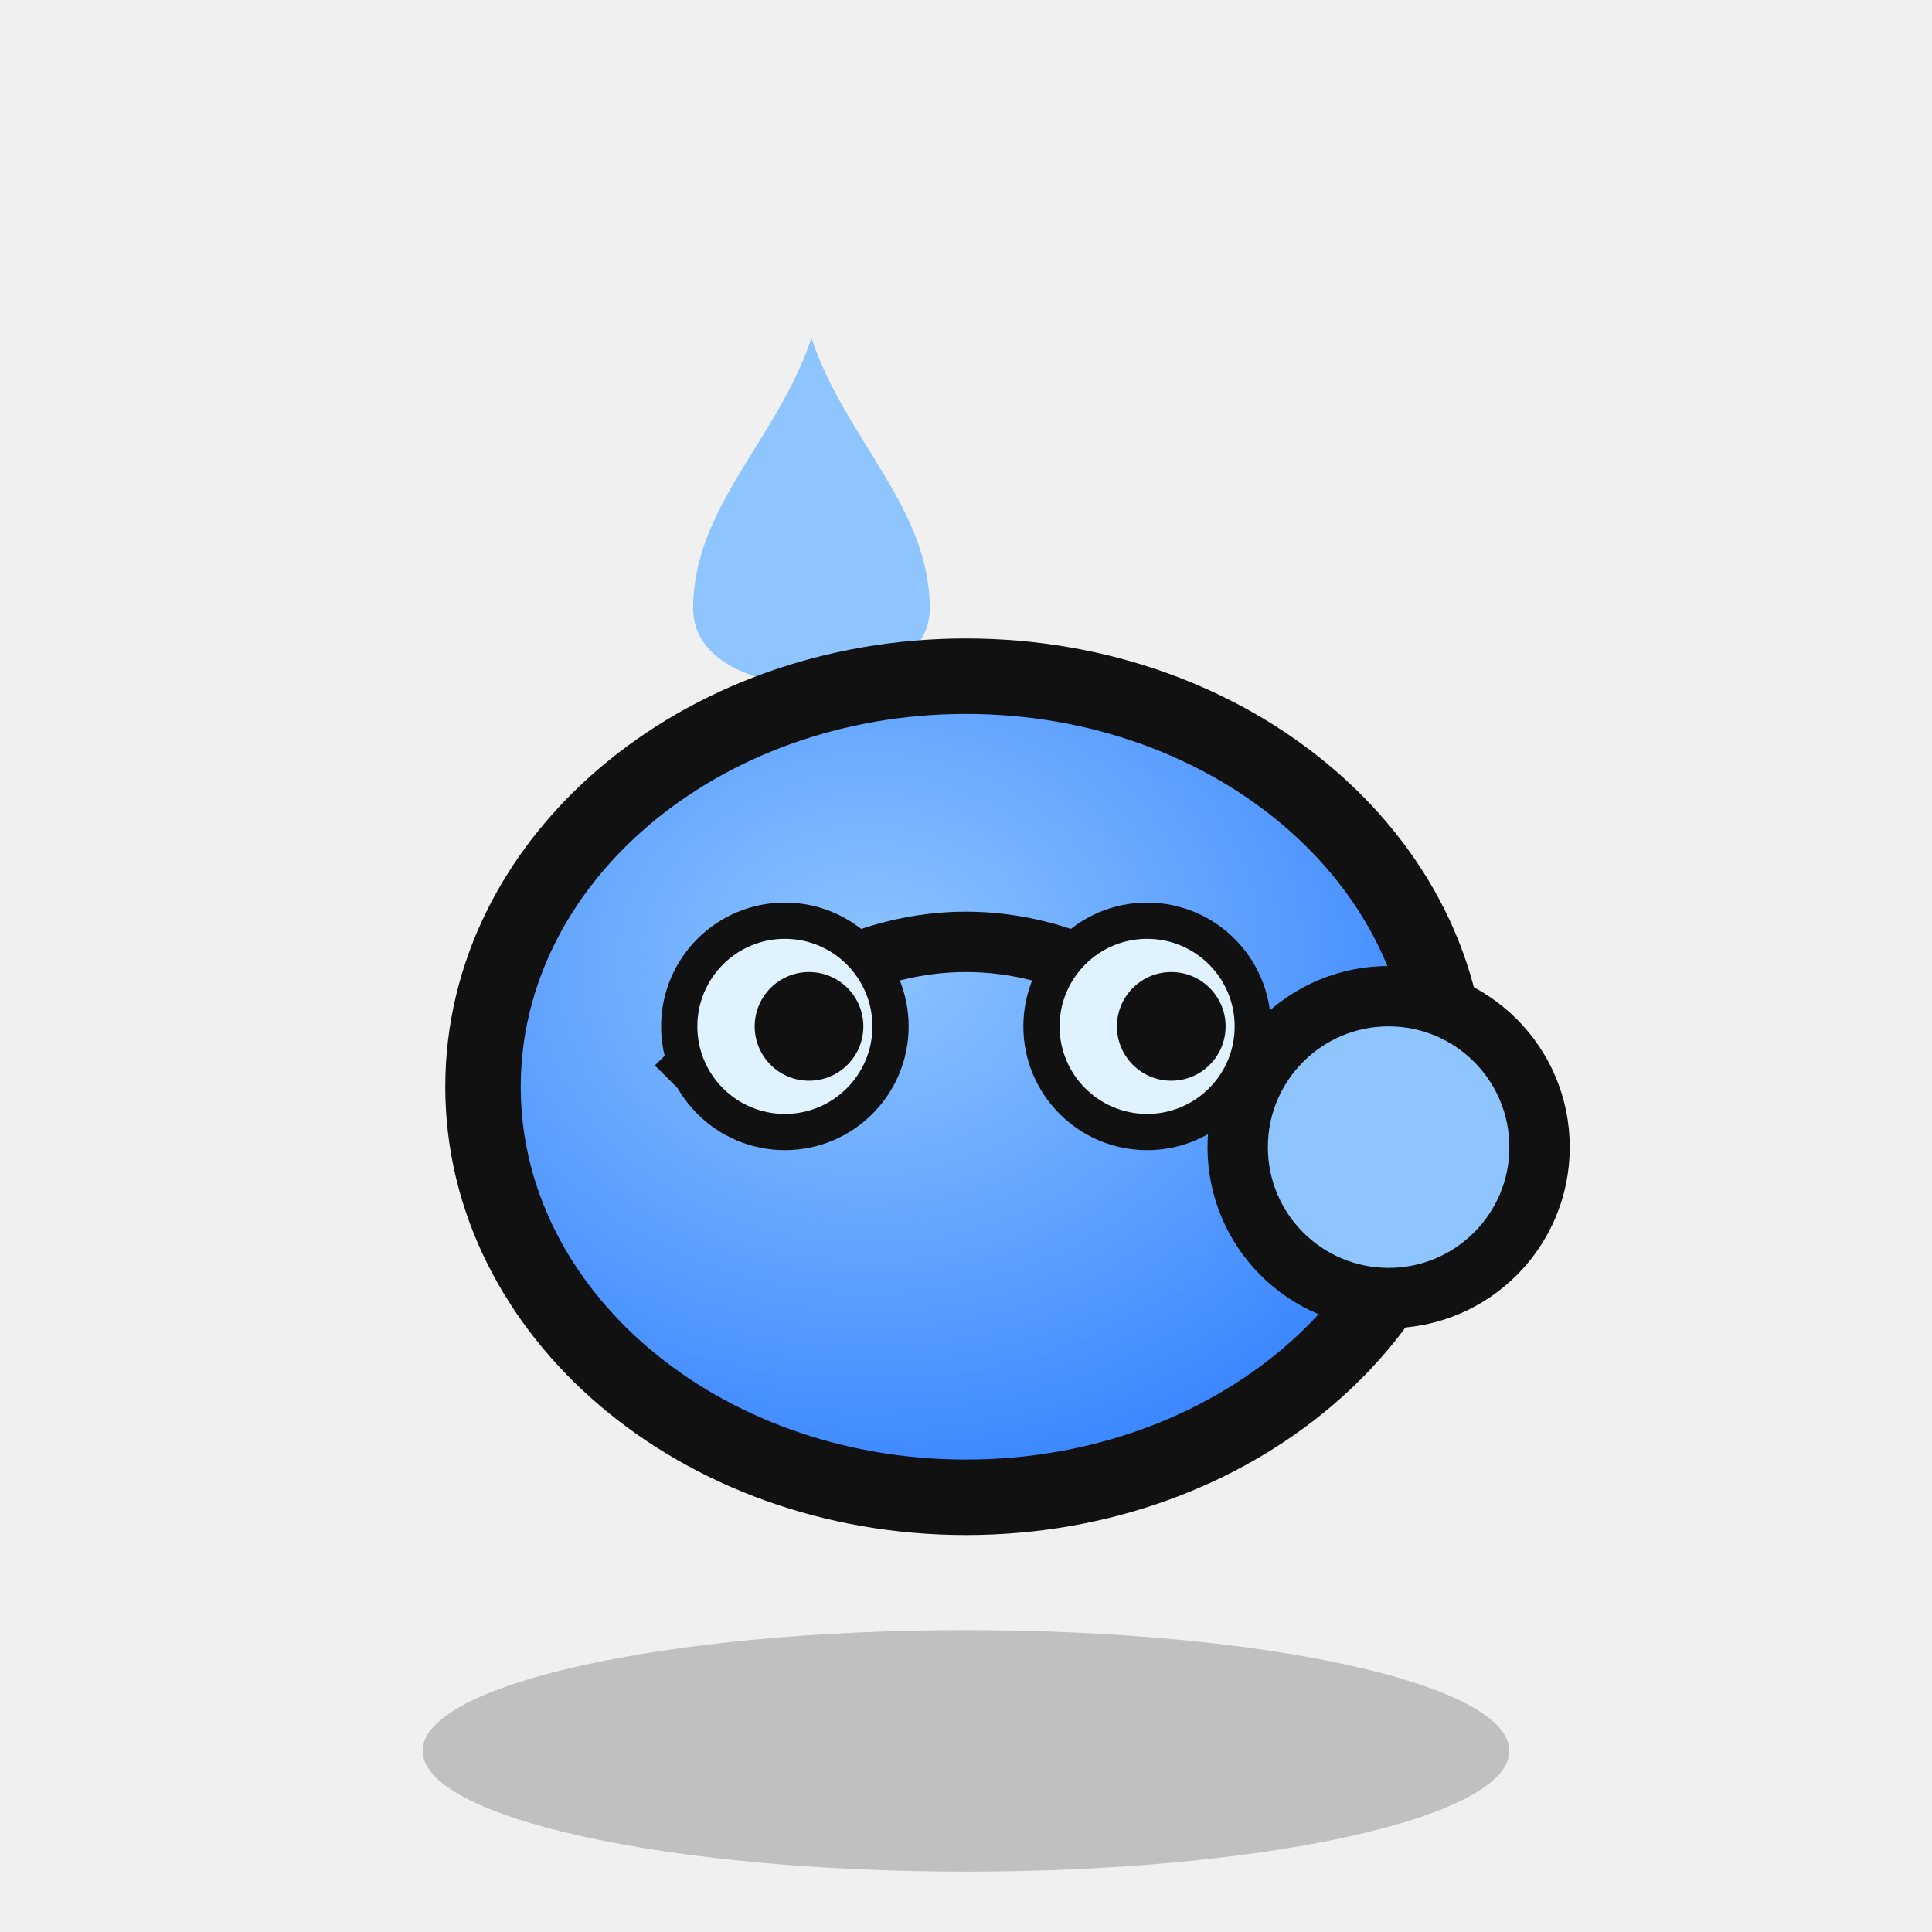
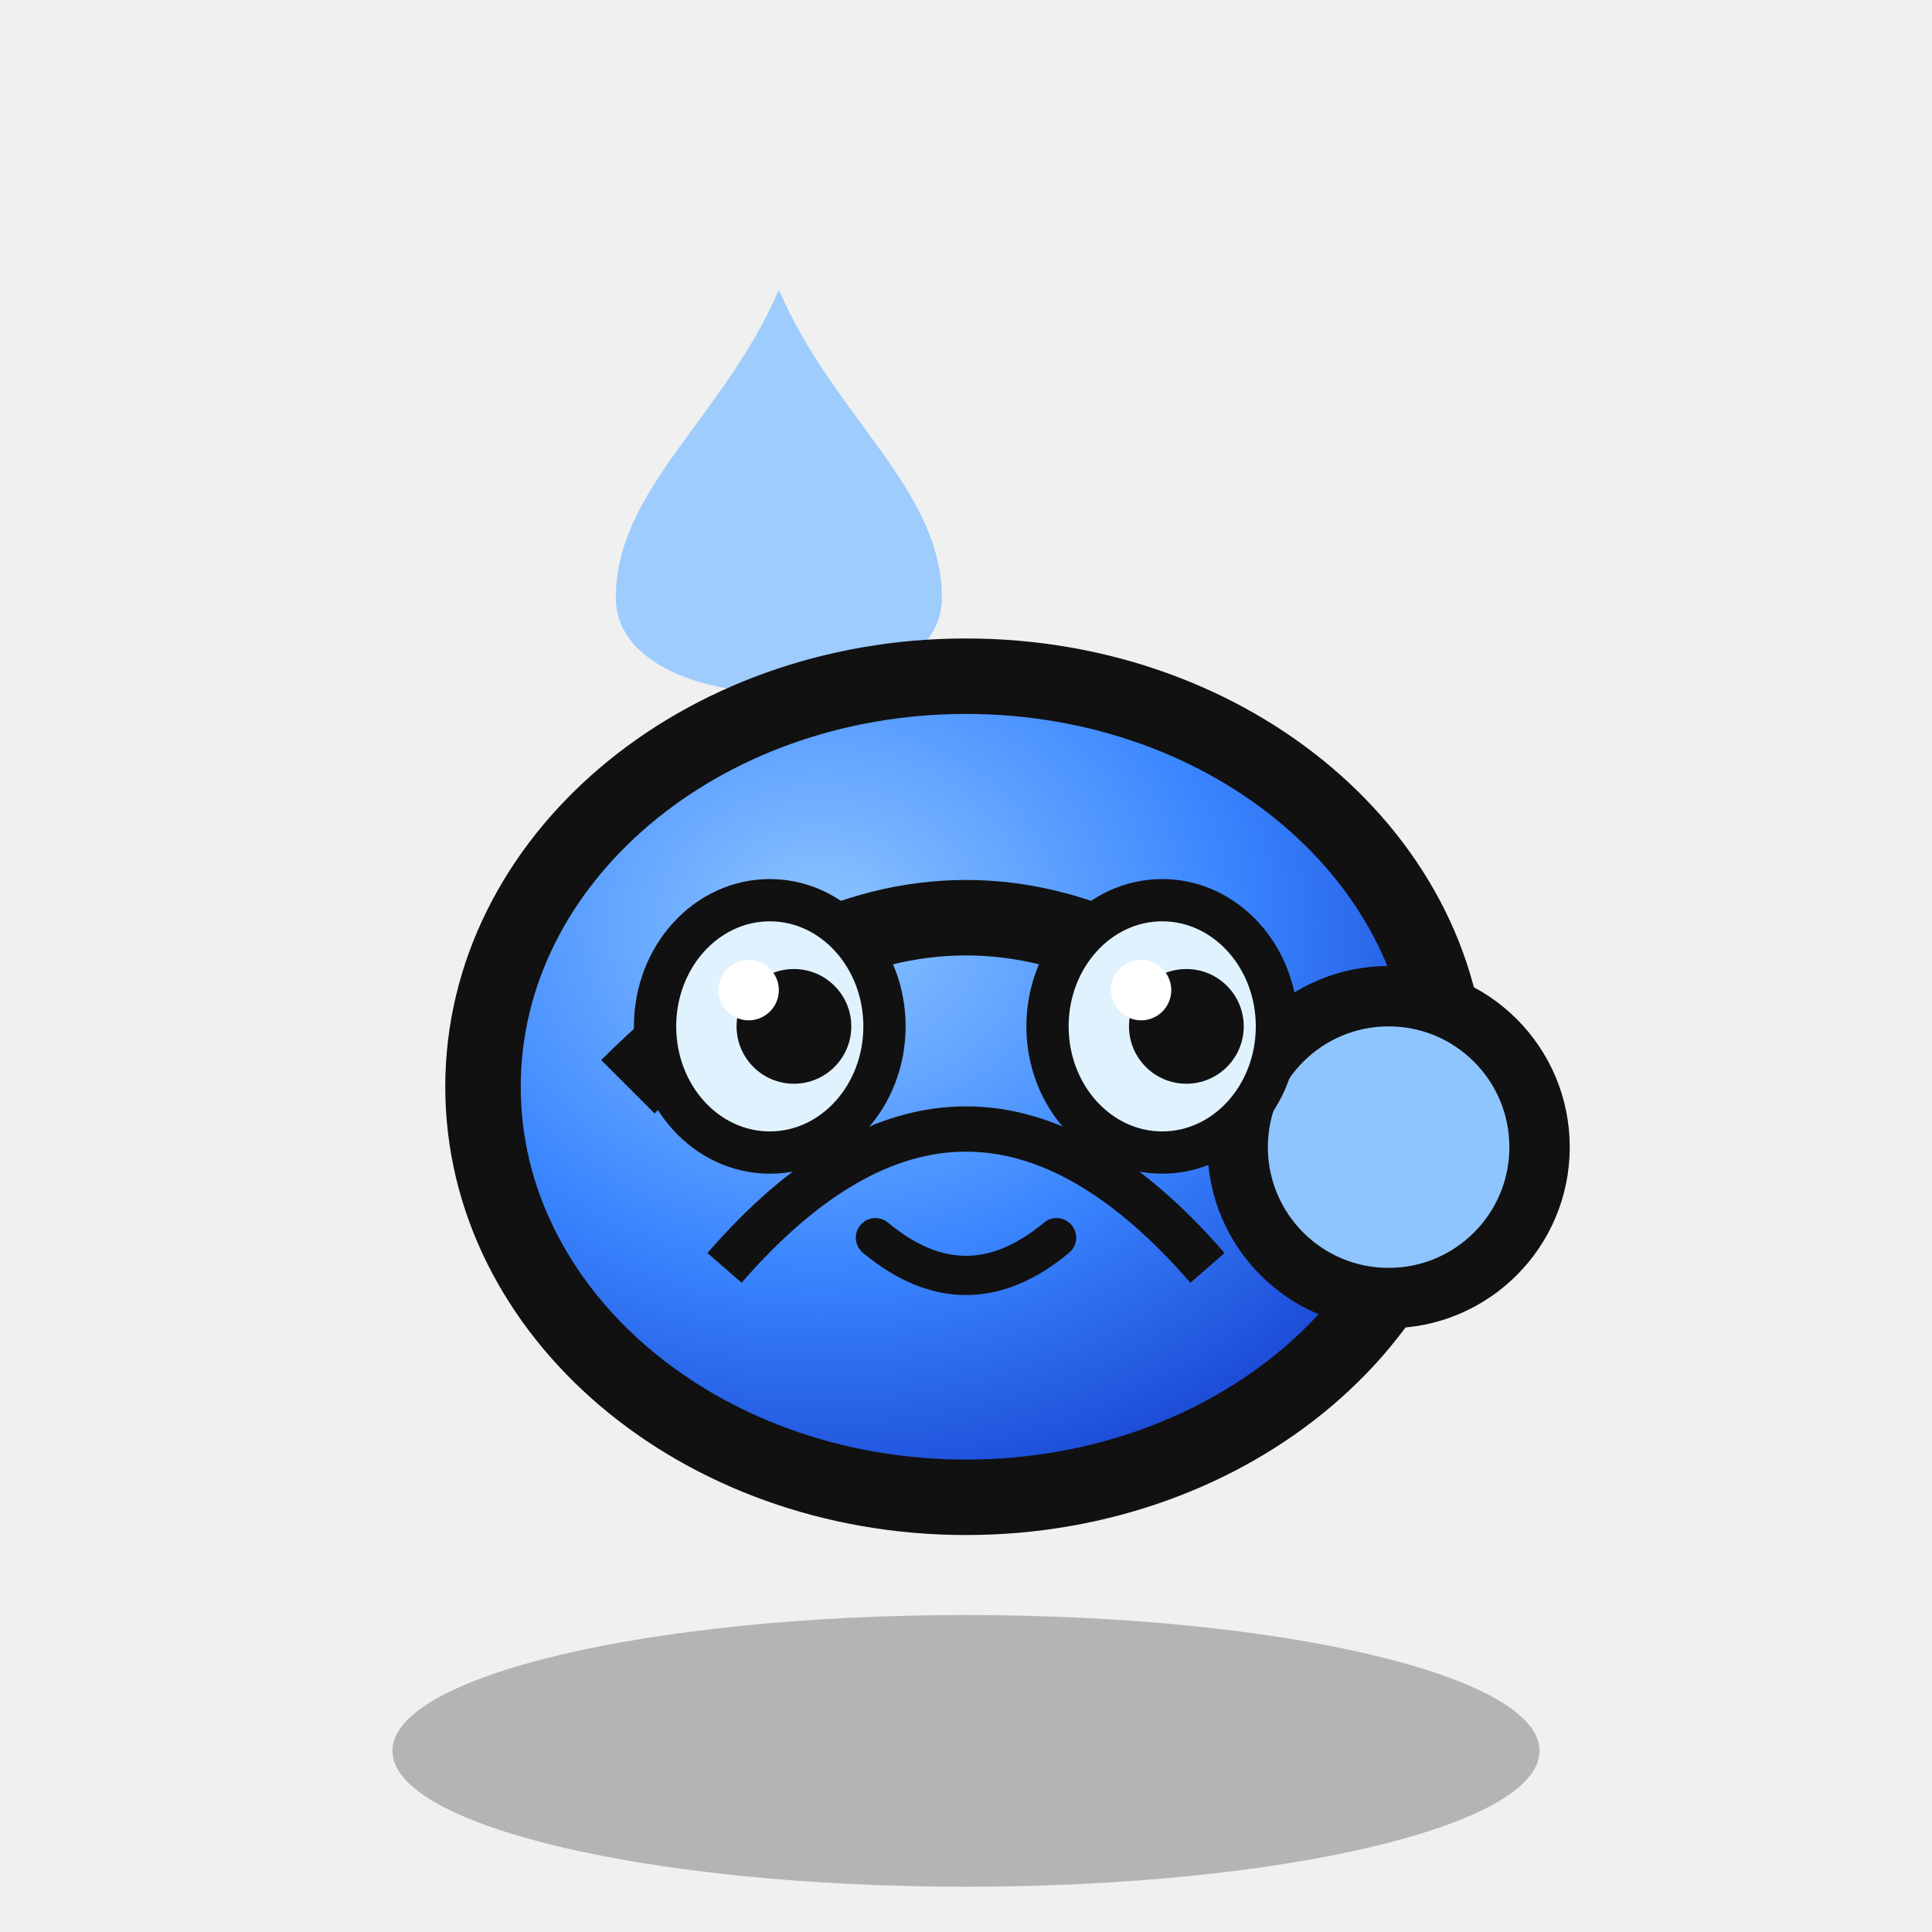
<svg xmlns="http://www.w3.org/2000/svg" viewBox="0 0 64 64" width="64" height="64">
  <defs>
-     <radialGradient id="grad" cx="40%" cy="35%" r="65%">
+     <radialGradient id="grad" cx="35%" cy="30%" r="70%">
      <stop offset="0%" stop-color="#8EC5FF" />
-       <stop offset="100%" stop-color="#3A86FF" />
+       <stop offset="60%" stop-color="#3A86FF" />
+       <stop offset="100%" stop-color="#1D4ED8" />
    </radialGradient>
  </defs>
-   <ellipse cx="32" cy="58" rx="18" ry="4" fill="#000" opacity="0.2" />
-   <path d="M 32 8 C 30 14, 25 18, 25 24 C 25 30, 39 30, 39 24 C 39 18, 34 14, 32 8 Z" fill="#8EC5FF" transform="scale(0.56) translate(16, 12)" />
+   <ellipse cx="32" cy="58" rx="19" ry="4.5" fill="#000" opacity="0.25" />
+   <path d="M 32 6 C 29 13, 23 17, 23 23 C 23 30, 41 30, 41 23 C 41 17, 35 13, 32 6 Z" fill="#8EC5FF" transform="scale(0.6) translate(11, 10)" opacity="0.85" />
  <ellipse cx="32" cy="36" rx="16" ry="13.6" fill="url(#grad)" stroke="#111" stroke-width="2.5" />
-   <path d="M 22.4 36 Q 32 26.4 41.6 36" stroke="#111" stroke-width="2" fill="none" />
+   <path d="M 20.8 36 Q 32 24.8 43.2 36" stroke="#111" stroke-width="2.5" fill="none" />
+   <path d="M 24 42 Q 32 32.8 40 42" stroke="#111" stroke-width="1.5" fill="none" />
  <circle cx="46" cy="38" r="5" fill="#8EC5FF" stroke="#111" stroke-width="2" />
-   <circle cx="26" cy="34" r="3.5" fill="#E0F2FE" stroke="#111" stroke-width="1.2" />
-   <circle cx="26.8" cy="34" r="1.8" fill="#111" />
-   <circle cx="38" cy="34" r="3.5" fill="#E0F2FE" stroke="#111" stroke-width="1.2" />
-   <circle cx="38.8" cy="34" r="1.8" fill="#111" />
+   <ellipse cx="25.5" cy="34" rx="3.8" ry="4.18" fill="#E0F2FE" stroke="#111" stroke-width="1.4" />
+   <circle cx="26.3" cy="34" r="1.9" fill="#111" />
+   <circle cx="24.8" cy="32.8" r="1" fill="#FFF" />
+   <ellipse cx="38.5" cy="34" rx="3.8" ry="4.18" fill="#E0F2FE" stroke="#111" stroke-width="1.4" />
+   <circle cx="39.3" cy="34" r="1.9" fill="#111" />
+   <circle cx="37.8" cy="32.8" r="1" fill="#FFF" />
+   <path d="M 29 41 Q 32 43.5 35 41" stroke="#111" stroke-width="1.3" fill="none" stroke-linecap="round" />
</svg>
